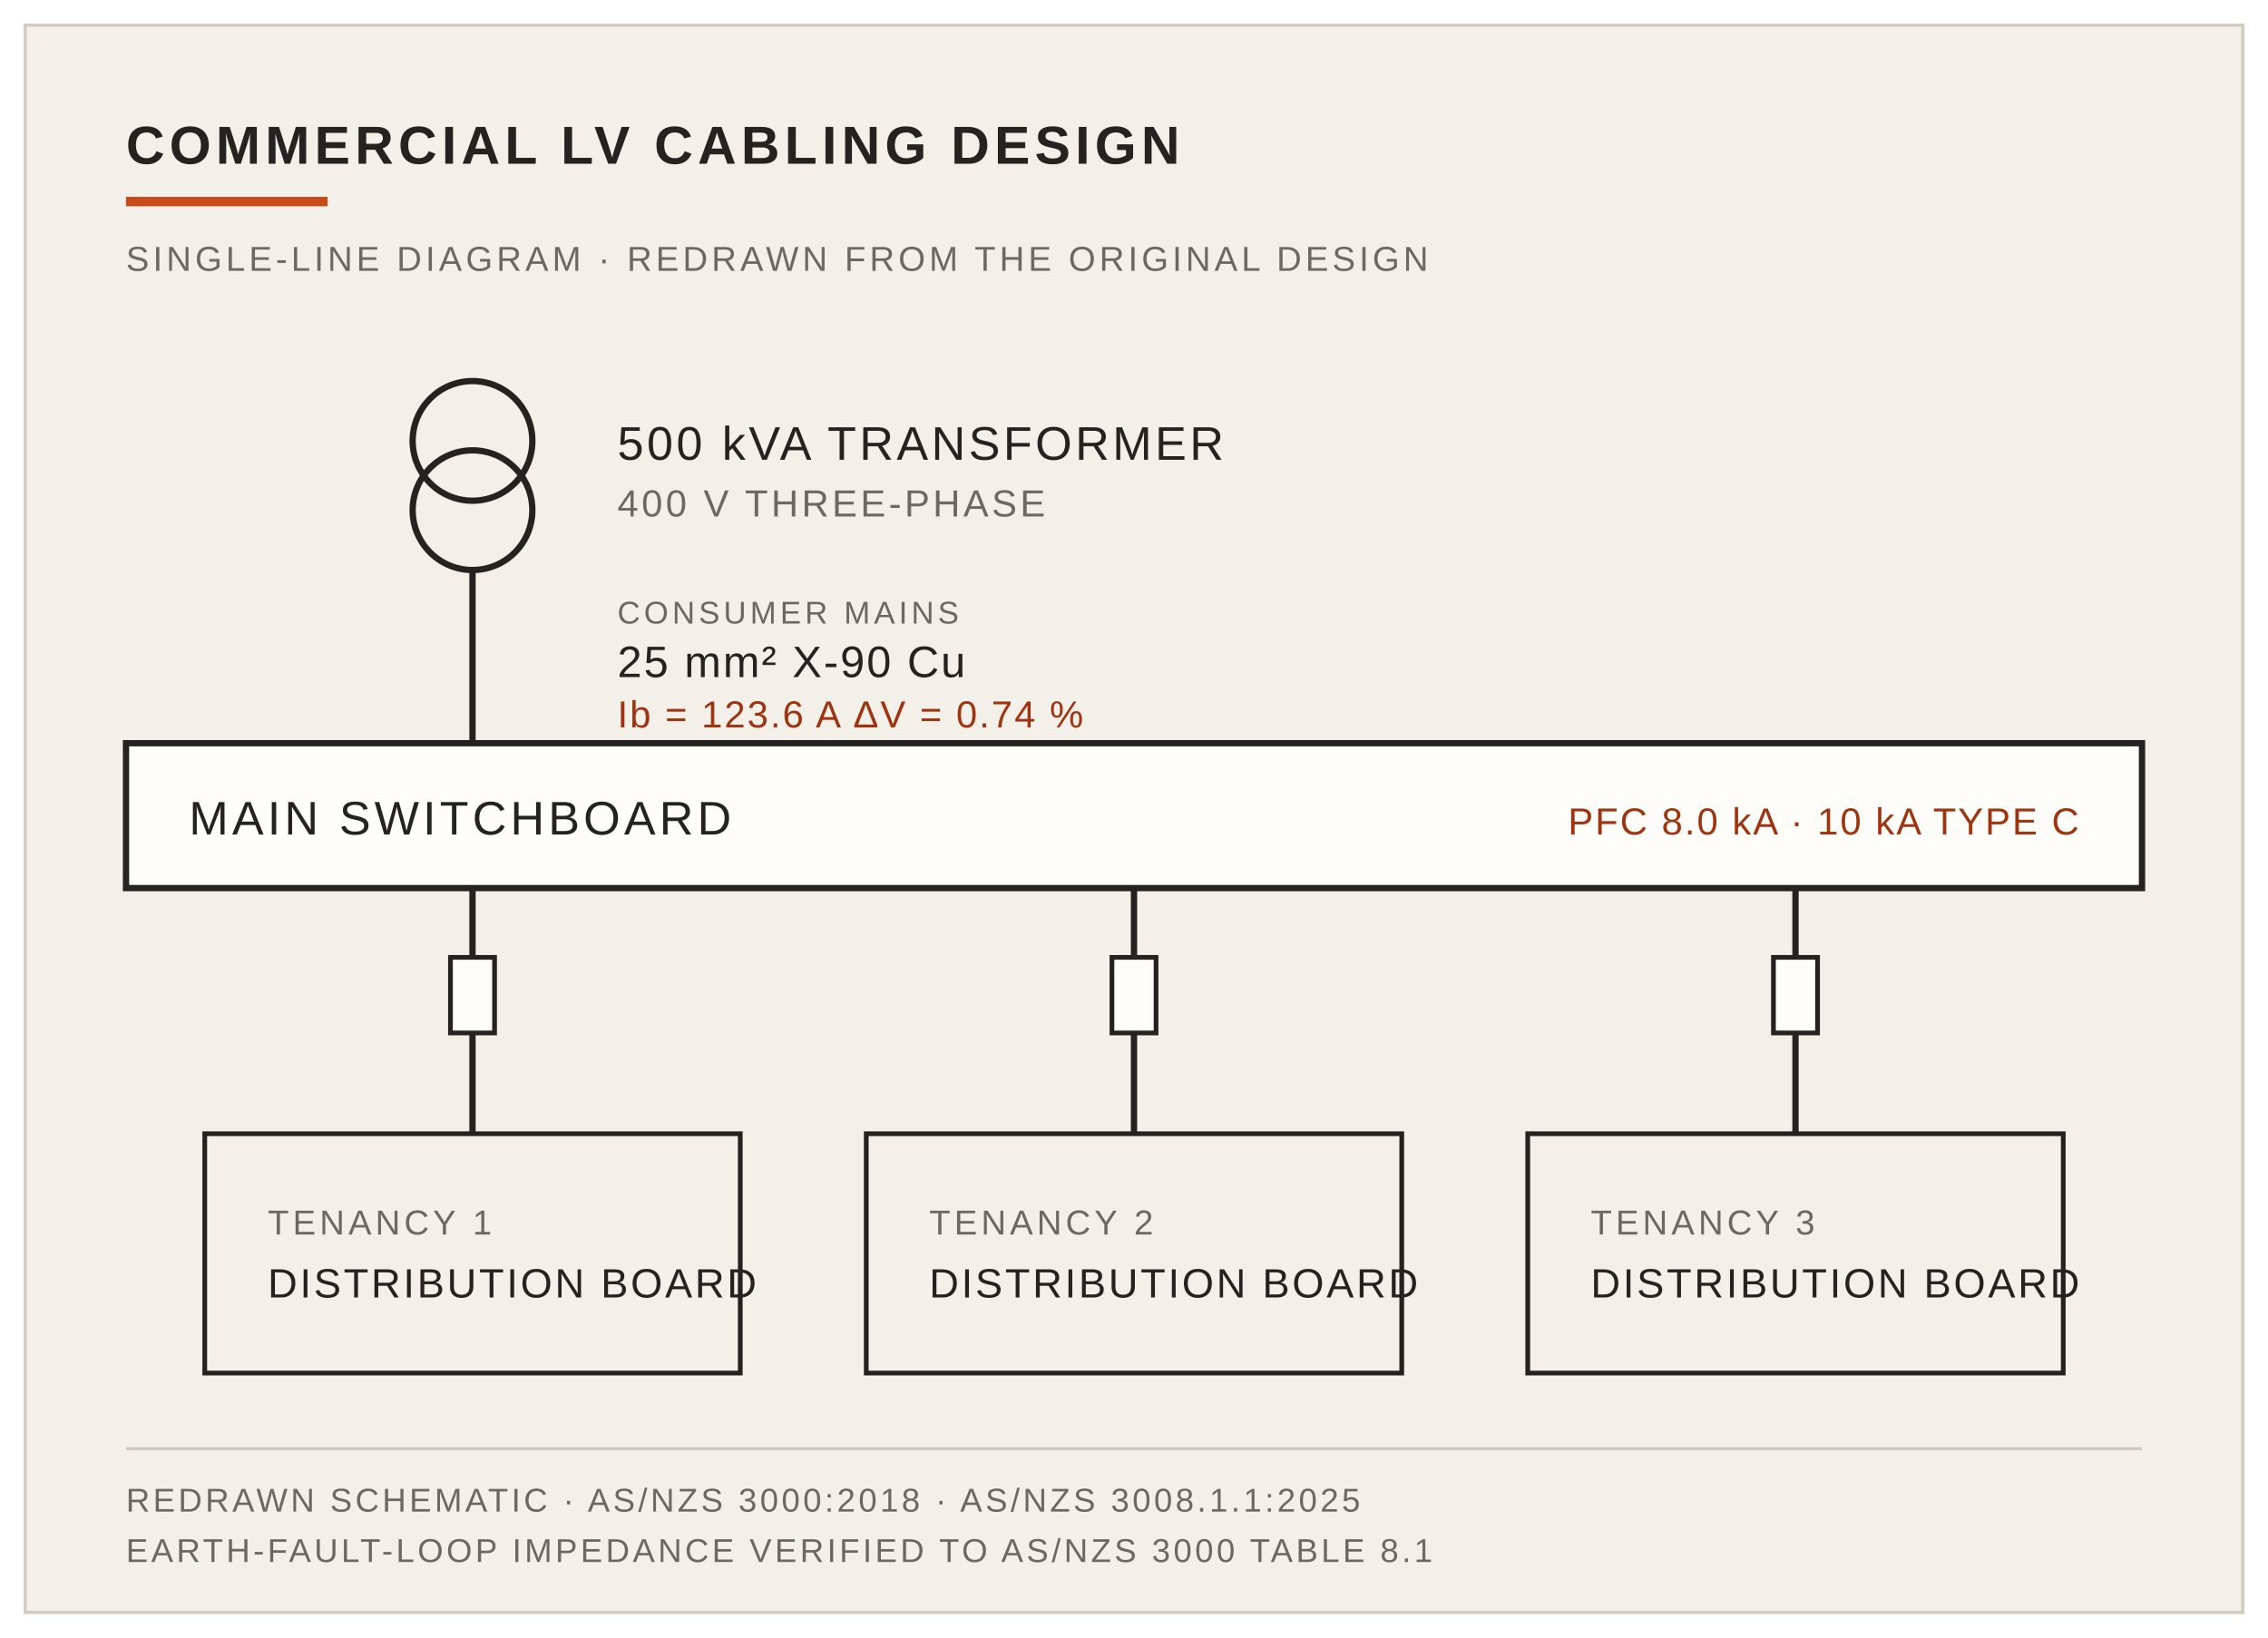
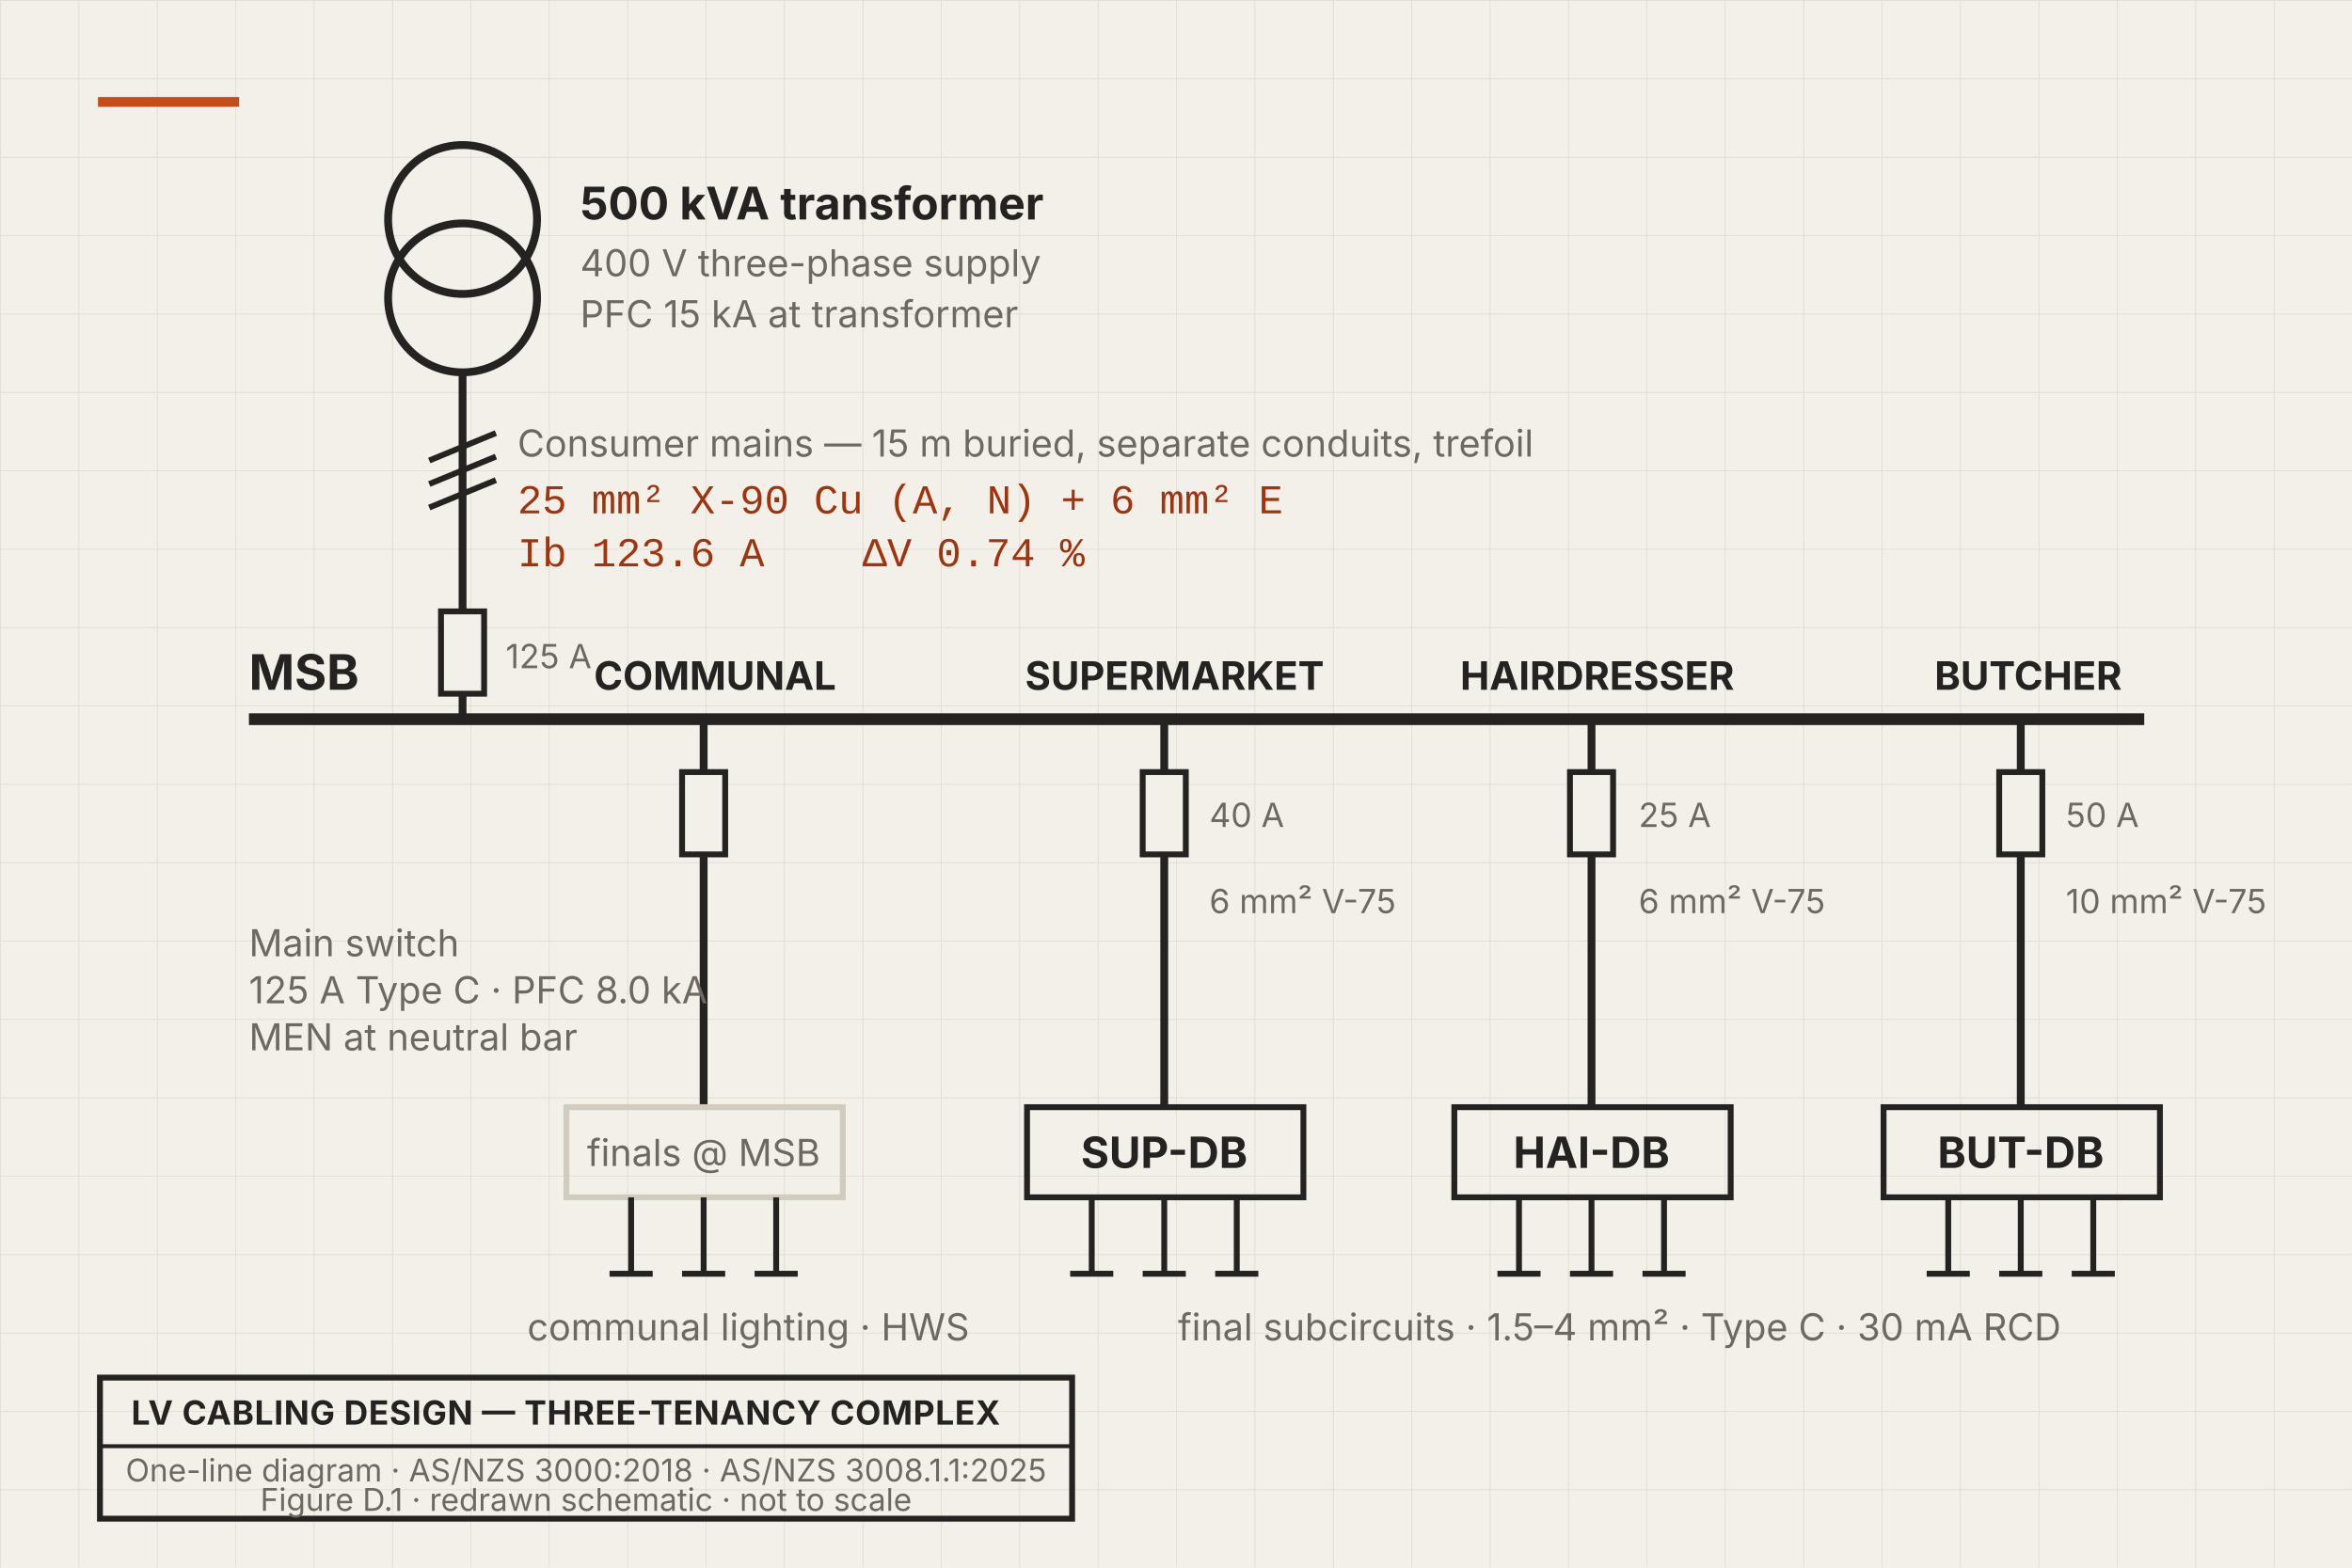
- <svg xmlns="http://www.w3.org/2000/svg" viewBox="0 0 720 520" width="720" height="520" role="img" aria-labelledby="sldTitle sldDesc">
-   <g font-family="'Barlow Condensed','Arial Narrow',Arial,sans-serif">
-     <rect x="8" y="8" width="704" height="504" fill="#f3f0e9" stroke="#d1cbc0" stroke-width="1" />
-     <text x="40" y="52" fill="#242321" font-size="17" font-weight="600" letter-spacing="1.5">COMMERCIAL LV CABLING DESIGN</text>
-     <line x1="40" y1="64" x2="104" y2="64" stroke="#c84b1a" stroke-width="3" />
-     <text x="40" y="86" fill="#6d6962" font-size="11" letter-spacing="1.2">SINGLE-LINE DIAGRAM · REDRAWN FROM THE ORIGINAL DESIGN</text>
-     <circle cx="150" cy="140" r="19" fill="none" stroke="#242321" stroke-width="2" />
-     <circle cx="150" cy="162" r="19" fill="none" stroke="#242321" stroke-width="2" />
-     <text x="196" y="146" fill="#242321" font-size="15" letter-spacing="1">500 kVA TRANSFORMER</text>
-     <text x="196" y="164" fill="#6d6962" font-size="12" letter-spacing="1">400 V THREE-PHASE</text>
-     <line x1="150" y1="181" x2="150" y2="236" stroke="#242321" stroke-width="2" />
-     <text x="196" y="198" fill="#6d6962" font-size="10" letter-spacing="1.2">CONSUMER MAINS</text>
-     <text x="196" y="215" fill="#242321" font-size="14" letter-spacing="0.6">25 mm² X-90 Cu</text>
-     <text x="196" y="231" fill="#9f3510" font-size="12" letter-spacing="0.6">Ib = 123.6 A     ΔV = 0.74 %</text>
-     <rect x="40" y="236" width="640" height="46" fill="#fffdfa" stroke="#242321" stroke-width="2" />
-     <text x="60" y="265" fill="#242321" font-size="15" letter-spacing="1.2">MAIN SWITCHBOARD</text>
-     <text x="660" y="265" fill="#9f3510" font-size="12" letter-spacing="0.6" text-anchor="end">PFC 8.0 kA · 10 kA TYPE C</text>
-     <g stroke="#242321" stroke-width="2">
-       <line x1="150" y1="282" x2="150" y2="360" />
-       <line x1="360" y1="282" x2="360" y2="360" />
-       <line x1="570" y1="282" x2="570" y2="360" />
+ <svg xmlns="http://www.w3.org/2000/svg" viewBox="0 0 1200 800" width="1200" height="800" role="img" aria-labelledby="sldTitle sldDesc">
+   <defs>
+     <pattern id="grid" width="40" height="40" patternUnits="userSpaceOnUse">
+       <path d="M40 0H0V40" fill="none" stroke="#e4dfd4" stroke-width="1" />
+     </pattern>
+   </defs>
+   <rect width="1200" height="800" fill="#f3f0e9" />
+   <rect width="1200" height="800" fill="url(#grid)" />
+   <g font-family="'Inter',Arial,Helvetica,sans-serif" fill="#242321">
+     <line x1="50" y1="52" x2="122" y2="52" stroke="#c84b1a" stroke-width="5" />
+     <circle cx="236" cy="112" r="38" fill="none" stroke="#242321" stroke-width="4" />
+     <circle cx="236" cy="152" r="38" fill="none" stroke="#242321" stroke-width="4" />
+     <text x="296" y="112" font-size="23" font-weight="700">500 kVA transformer</text>
+     <text x="296" y="141" font-size="19" fill="#6d6962">400 V three-phase supply</text>
+     <text x="296" y="167" font-size="19" fill="#6d6962">PFC 15 kA at transformer</text>
+     <line x1="236" y1="190" x2="236" y2="367" stroke="#242321" stroke-width="4" />
+     <g stroke="#242321" stroke-width="3">
+       <line x1="219" y1="235" x2="253" y2="221" />
+       <line x1="219" y1="247" x2="253" y2="233" />
+       <line x1="219" y1="259" x2="253" y2="245" />
    </g>
-     <g fill="#fffdfa" stroke="#242321" stroke-width="1.5">
-       <rect x="143" y="304" width="14" height="24" />
-       <rect x="353" y="304" width="14" height="24" />
-       <rect x="563" y="304" width="14" height="24" />
+     <text x="264" y="233" font-size="19" fill="#6d6962">Consumer mains — 15 m buried, separate conduits, trefoil</text>
+     <text x="264" y="262" font-size="21" fill="#9f3510" font-family="Consolas,'Courier New',monospace">25 mm² X-90 Cu (A, N) + 6 mm² E</text>
+     <text x="264" y="289" font-size="21" fill="#9f3510" font-family="Consolas,'Courier New',monospace">Ib 123.6 A</text>
+     <text x="440" y="289" font-size="21" fill="#9f3510" font-family="Consolas,'Courier New',monospace">ΔV 0.74 %</text>
+     <text x="127" y="352" font-size="25" font-weight="700">MSB</text>
+     <rect x="225" y="312" width="22" height="42" fill="#f3f0e9" stroke="#242321" stroke-width="3" />
+     <text x="258" y="341" font-size="17" fill="#6d6962">125 A</text>
+     <line x1="127" y1="367" x2="1094" y2="367" stroke="#242321" stroke-width="6" />
+     <g font-size="20" font-weight="700">
+       <text x="303" y="352">COMMUNAL</text>
+       <text x="523" y="352">SUPERMARKET</text>
+       <text x="745" y="352">HAIRDRESSER</text>
+       <text x="987" y="352">BUTCHER</text>
    </g>
-     <g fill="none" stroke="#242321" stroke-width="1.5">
-       <rect x="65" y="360" width="170" height="76" />
-       <rect x="275" y="360" width="170" height="76" />
-       <rect x="485" y="360" width="170" height="76" />
+     <g stroke="#242321" stroke-width="4">
+       <line x1="359" y1="367" x2="359" y2="565" />
+       <line x1="594" y1="367" x2="594" y2="565" />
+       <line x1="812" y1="367" x2="812" y2="565" />
+       <line x1="1031" y1="367" x2="1031" y2="565" />
    </g>
-     <g fill="#6d6962" font-size="11" letter-spacing="1.2">
-       <text x="85" y="392">TENANCY 1</text>
-       <text x="295" y="392">TENANCY 2</text>
-       <text x="505" y="392">TENANCY 3</text>
+     <g fill="#f3f0e9" stroke="#242321" stroke-width="3">
+       <rect x="348" y="394" width="22" height="42" />
+       <rect x="583" y="394" width="22" height="42" />
+       <rect x="801" y="394" width="22" height="42" />
+       <rect x="1020" y="394" width="22" height="42" />
    </g>
-     <g fill="#242321" font-size="13" letter-spacing="0.8">
-       <text x="85" y="412">DISTRIBUTION BOARD</text>
-       <text x="295" y="412">DISTRIBUTION BOARD</text>
-       <text x="505" y="412">DISTRIBUTION BOARD</text>
+     <g font-size="17" fill="#6d6962">
+       <text x="617" y="422">40 A</text>
+       <text x="836" y="422">25 A</text>
+       <text x="1054" y="422">50 A</text>
+       <text x="617" y="466">6 mm² V-75</text>
+       <text x="836" y="466">6 mm² V-75</text>
+       <text x="1054" y="466">10 mm² V-75</text>
    </g>
-     <line x1="40" y1="460" x2="680" y2="460" stroke="#d1cbc0" stroke-width="1" />
-     <text x="40" y="480" fill="#6d6962" font-size="10.5" letter-spacing="1">REDRAWN SCHEMATIC · AS/NZS 3000:2018 · AS/NZS 3008.1.1:2025</text>
-     <text x="40" y="496" fill="#6d6962" font-size="10.5" letter-spacing="1">EARTH-FAULT-LOOP IMPEDANCE VERIFIED TO AS/NZS 3000 TABLE 8.1</text>
+     <g font-size="19" fill="#6d6962">
+       <text x="127" y="488">Main switch</text>
+       <text x="127" y="512">125 A Type C · PFC 8.0 kA</text>
+       <text x="127" y="536">MEN at neutral bar</text>
+     </g>
+     <rect x="289" y="565" width="141" height="46" fill="none" stroke="#d1cbc0" stroke-width="3" />
+     <text x="359" y="595" font-size="19" fill="#6d6962" text-anchor="middle">finals @ MSB</text>
+     <g fill="none" stroke="#242321" stroke-width="3">
+       <rect x="524" y="565" width="141" height="46" />
+       <rect x="742" y="565" width="141" height="46" />
+       <rect x="961" y="565" width="141" height="46" />
+     </g>
+     <g font-size="22" font-weight="700" text-anchor="middle">
+       <text x="594" y="596">SUP-DB</text>
+       <text x="812" y="596">HAI-DB</text>
+       <text x="1031" y="596">BUT-DB</text>
+     </g>
+     <g stroke="#242321" stroke-width="3">
+       <line x1="322" y1="611" x2="322" y2="650" />
+       <line x1="359" y1="611" x2="359" y2="650" />
+       <line x1="396" y1="611" x2="396" y2="650" />
+       <line x1="557" y1="611" x2="557" y2="650" />
+       <line x1="594" y1="611" x2="594" y2="650" />
+       <line x1="631" y1="611" x2="631" y2="650" />
+       <line x1="775" y1="611" x2="775" y2="650" />
+       <line x1="812" y1="611" x2="812" y2="650" />
+       <line x1="849" y1="611" x2="849" y2="650" />
+       <line x1="994" y1="611" x2="994" y2="650" />
+       <line x1="1031" y1="611" x2="1031" y2="650" />
+       <line x1="1068" y1="611" x2="1068" y2="650" />
+       <line x1="311" y1="650" x2="333" y2="650" />
+       <line x1="348" y1="650" x2="370" y2="650" />
+       <line x1="385" y1="650" x2="407" y2="650" />
+       <line x1="546" y1="650" x2="568" y2="650" />
+       <line x1="583" y1="650" x2="605" y2="650" />
+       <line x1="620" y1="650" x2="642" y2="650" />
+       <line x1="764" y1="650" x2="786" y2="650" />
+       <line x1="801" y1="650" x2="823" y2="650" />
+       <line x1="838" y1="650" x2="860" y2="650" />
+       <line x1="983" y1="650" x2="1005" y2="650" />
+       <line x1="1020" y1="650" x2="1042" y2="650" />
+       <line x1="1057" y1="650" x2="1079" y2="650" />
+     </g>
+     <g font-size="19" fill="#6d6962">
+       <text x="269" y="684">communal lighting · HWS</text>
+       <text x="601" y="684">final subcircuits · 1.5–4 mm² · Type C · 30 mA RCD</text>
+     </g>
+     <rect x="51" y="703" width="496" height="72" fill="none" stroke="#242321" stroke-width="3" />
+     <text x="67" y="727" font-size="17" font-weight="700" letter-spacing="0.3">LV CABLING DESIGN — THREE-TENANCY COMPLEX</text>
+     <line x1="51" y1="738" x2="547" y2="738" stroke="#242321" stroke-width="2" />
+     <text x="299" y="756" font-size="16" fill="#6d6962" text-anchor="middle">One-line diagram · AS/NZS 3000:2018 · AS/NZS 3008.1.1:2025</text>
+     <text x="299" y="771" font-size="16" fill="#6d6962" text-anchor="middle">Figure D.1 · redrawn schematic · not to scale</text>
  </g>
</svg>
